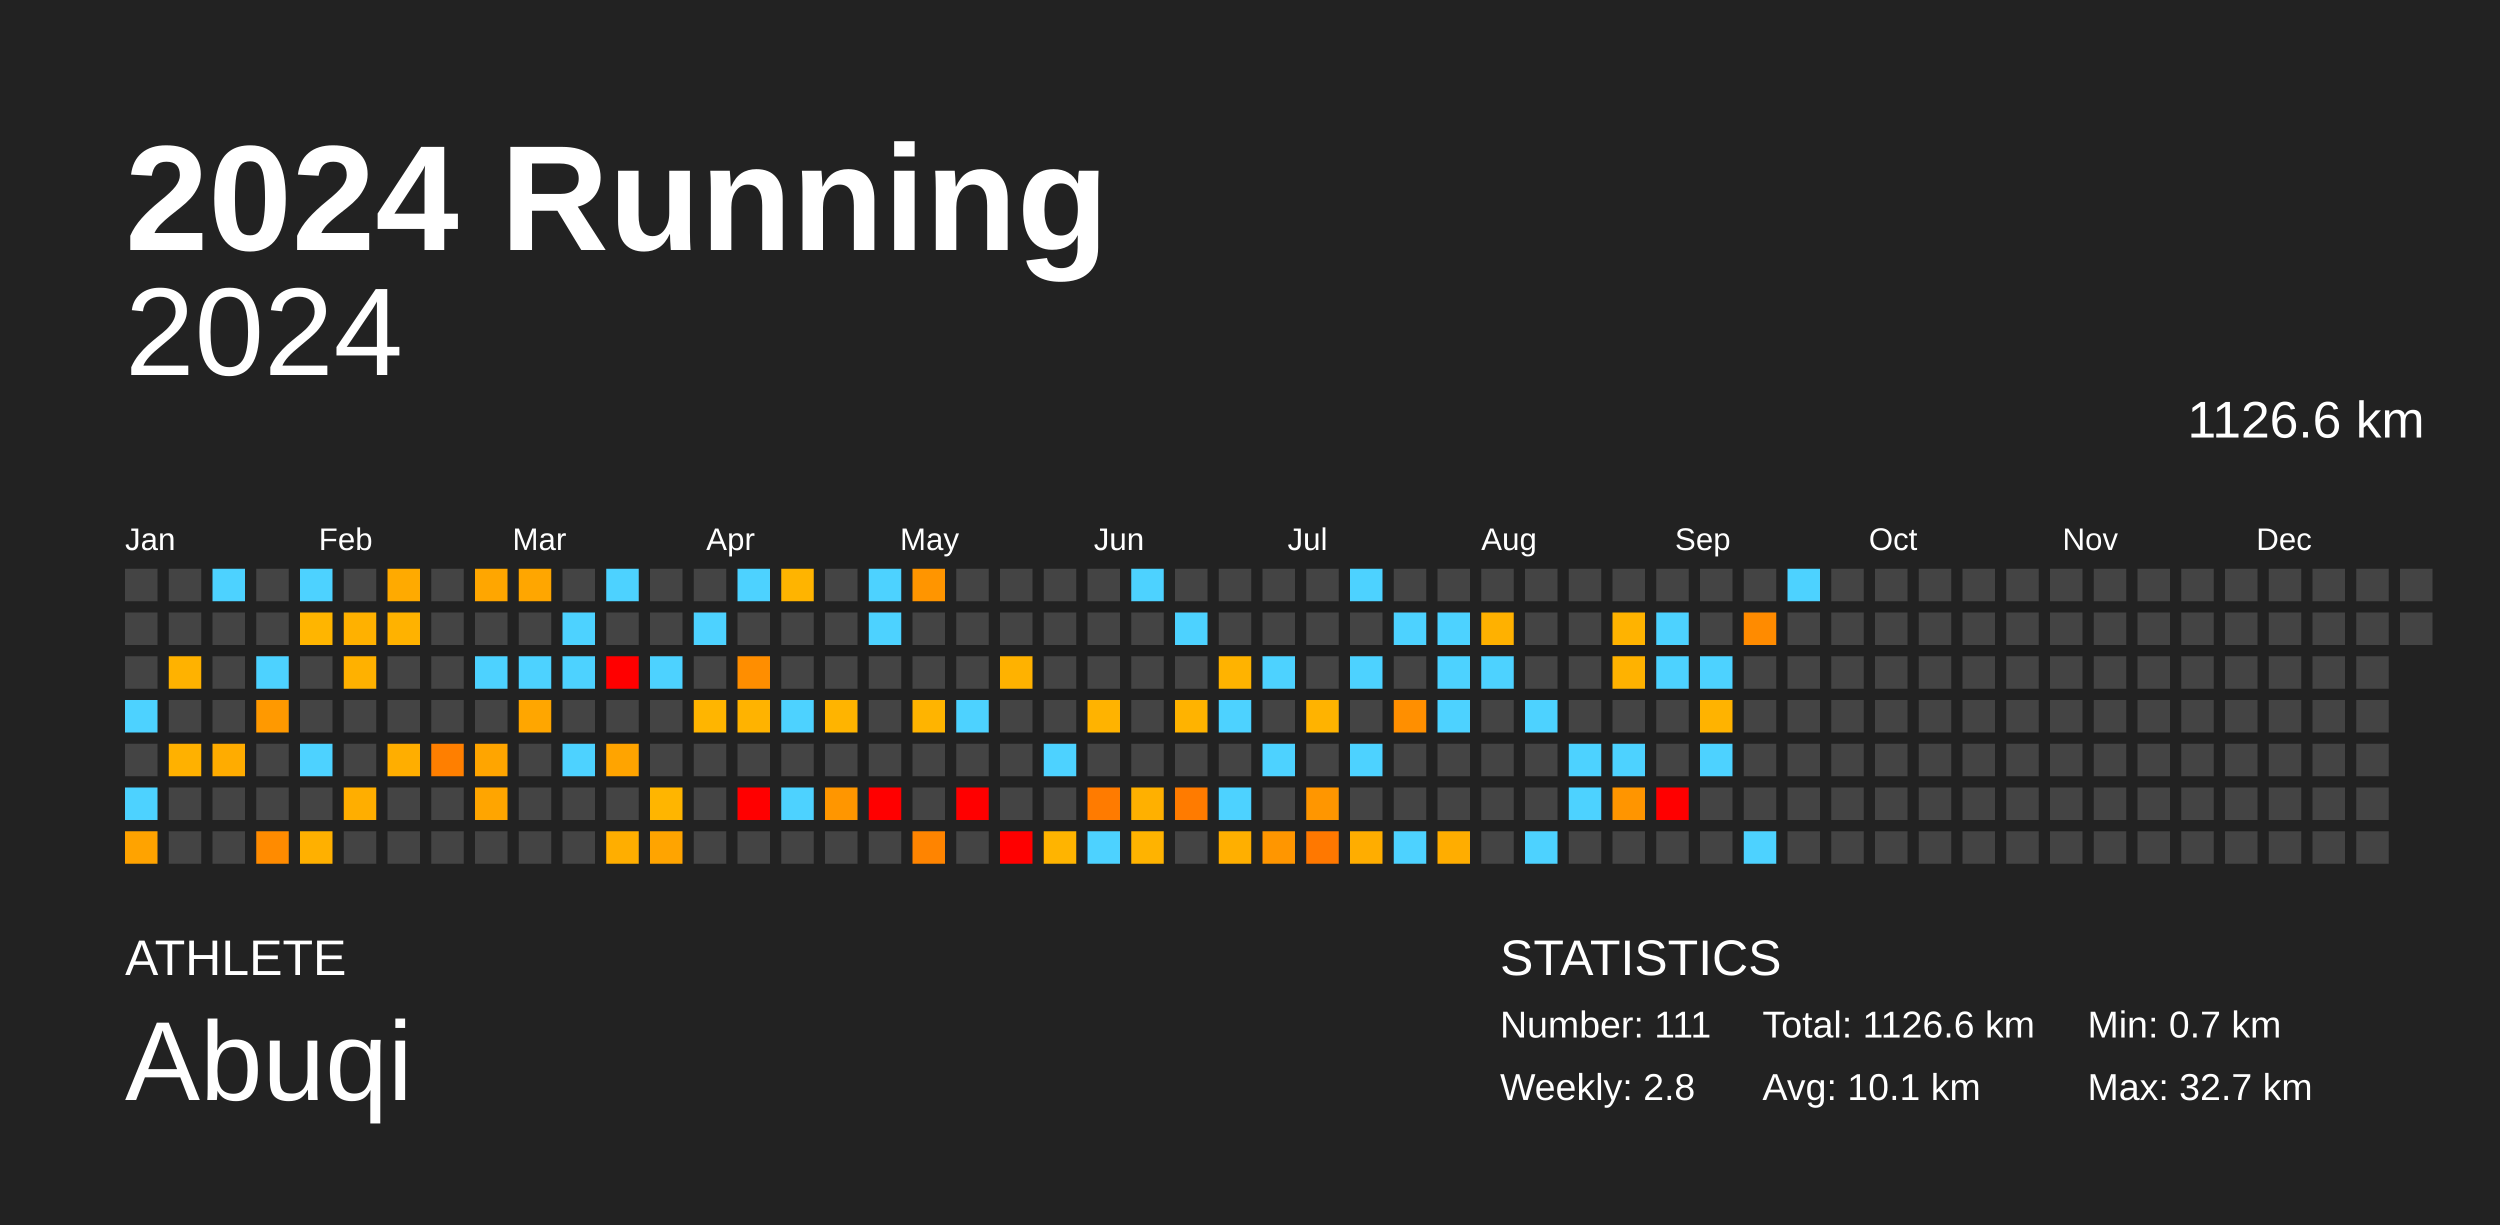
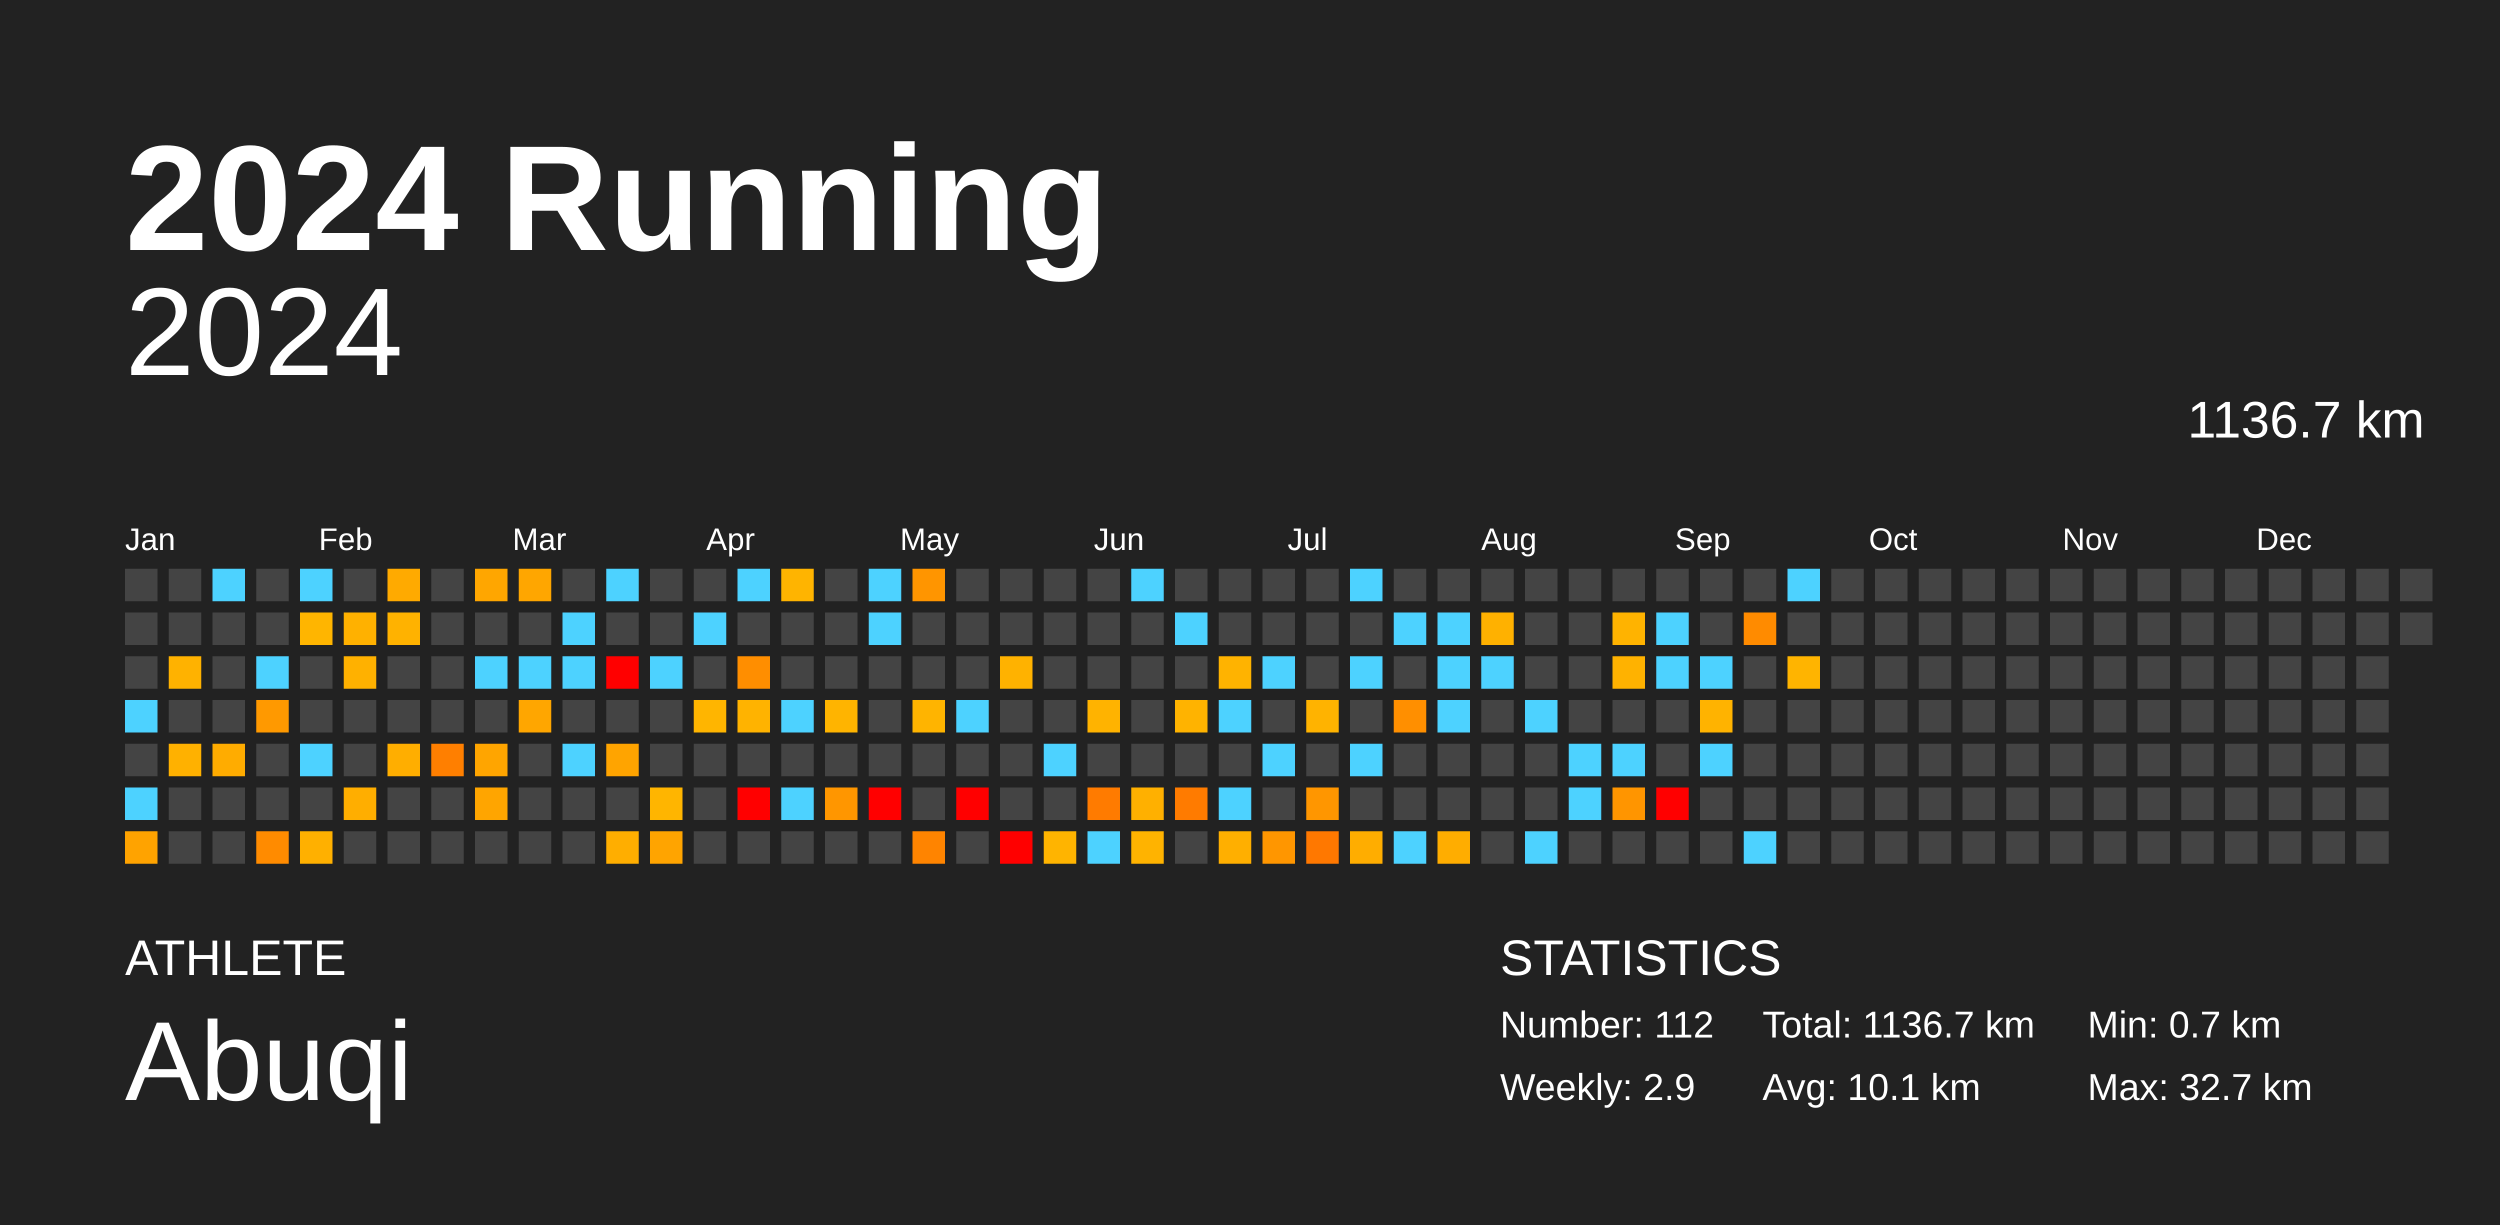
<svg xmlns="http://www.w3.org/2000/svg" baseProfile="full" height="98mm" version="1.1" viewBox="0,0,200,98" width="200mm">
  <defs />
  <rect fill="#222222" height="98" width="200" x="0" y="0" />
  <text fill="#FFFFFF" style="font-size:12px; font-family:Arial; font-weight:bold;" x="10" y="20">2024 Running</text>
  <text fill="#FFFFFF" style="font-size:4px; font-family:Arial" x="10" y="78">ATHLETE</text>
  <text fill="#FFFFFF" style="font-size:9px; font-family:Arial" x="10" y="88">Abuqi</text>
  <text fill="#FFFFFF" style="font-size:4px; font-family:Arial" x="120" y="78">STATISTICS</text>
-   <text fill="#FFFFFF" style="font-size:3px; font-family:Arial" x="120" y="83">Number: 111</text>
-   <text fill="#FFFFFF" style="font-size:3px; font-family:Arial" x="120" y="88">Weekly: 2.8</text>
-   <text fill="#FFFFFF" style="font-size:3px; font-family:Arial" x="141" y="83">Total: 1126.6 km</text>
+   <text fill="#FFFFFF" style="font-size:3px; font-family:Arial" x="120" y="83">Number: 112</text>
+   <text fill="#FFFFFF" style="font-size:3px; font-family:Arial" x="120" y="88">Weekly: 2.9</text>
+   <text fill="#FFFFFF" style="font-size:3px; font-family:Arial" x="141" y="83">Total: 1136.7 km</text>
  <text fill="#FFFFFF" style="font-size:3px; font-family:Arial" x="141" y="88">Avg: 10.1 km</text>
  <text fill="#FFFFFF" style="font-size:3px; font-family:Arial" x="167" y="83">Min: 0.7 km</text>
  <text fill="#FFFFFF" style="font-size:3px; font-family:Arial" x="167" y="88">Max: 32.7 km</text>
  <text alignment-baseline="hanging" fill="#FFFFFF" style="font-size:10.0px; font-family:Arial;" x="10" y="30">2024</text>
-   <text alignment-baseline="hanging" fill="#FFFFFF" style="font-size:4.125px; font-family:Arial;" x="175" y="35">1126.6 km</text>
+   <text alignment-baseline="hanging" fill="#FFFFFF" style="font-size:4.125px; font-family:Arial;" x="175" y="35">1136.7 km</text>
  <text fill="#FFFFFF" style="font-size:2.5px; font-family:Arial" x="10.0" y="44">Jan</text>
  <text fill="#FFFFFF" style="font-size:2.5px; font-family:Arial" x="25.5" y="44">Feb</text>
  <text fill="#FFFFFF" style="font-size:2.5px; font-family:Arial" x="41.0" y="44">Mar</text>
  <text fill="#FFFFFF" style="font-size:2.5px; font-family:Arial" x="56.5" y="44">Apr</text>
  <text fill="#FFFFFF" style="font-size:2.5px; font-family:Arial" x="72.0" y="44">May</text>
  <text fill="#FFFFFF" style="font-size:2.5px; font-family:Arial" x="87.5" y="44">Jun</text>
  <text fill="#FFFFFF" style="font-size:2.5px; font-family:Arial" x="103.0" y="44">Jul</text>
  <text fill="#FFFFFF" style="font-size:2.5px; font-family:Arial" x="118.5" y="44">Aug</text>
  <text fill="#FFFFFF" style="font-size:2.5px; font-family:Arial" x="134.0" y="44">Sep</text>
  <text fill="#FFFFFF" style="font-size:2.5px; font-family:Arial" x="149.5" y="44">Oct</text>
  <text fill="#FFFFFF" style="font-size:2.5px; font-family:Arial" x="165.0" y="44">Nov</text>
  <text fill="#FFFFFF" style="font-size:2.5px; font-family:Arial" x="180.5" y="44">Dec</text>
  <rect fill="#444444" height="2.6" width="2.6" x="10.0" y="45.5" />
  <rect fill="#444444" height="2.6" width="2.6" x="10.0" y="49.0" />
  <rect fill="#444444" height="2.6" width="2.6" x="10.0" y="52.5" />
  <rect fill="#4dd2ff" height="2.6" width="2.6" x="10.0" y="56.0" />
  <rect fill="#444444" height="2.6" width="2.6" x="10.0" y="59.5" />
  <rect fill="#4dd2ff" height="2.6" width="2.6" x="10.0" y="63.0" />
  <rect fill="#ffa300" height="2.6" width="2.6" x="10.0" y="66.5" />
  <rect fill="#444444" height="2.6" width="2.6" x="13.5" y="45.5" />
  <rect fill="#444444" height="2.6" width="2.6" x="13.5" y="49.0" />
  <rect fill="#ffb200" height="2.6" width="2.6" x="13.5" y="52.5" />
  <rect fill="#444444" height="2.6" width="2.6" x="13.5" y="56.0" />
  <rect fill="#ffb100" height="2.6" width="2.6" x="13.5" y="59.5" />
  <rect fill="#444444" height="2.6" width="2.6" x="13.5" y="63.0" />
  <rect fill="#444444" height="2.6" width="2.6" x="13.5" y="66.5" />
  <rect fill="#4dd2ff" height="2.6" width="2.6" x="17.0" y="45.5" />
  <rect fill="#444444" height="2.6" width="2.6" x="17.0" y="49.0" />
  <rect fill="#444444" height="2.6" width="2.6" x="17.0" y="52.5" />
  <rect fill="#444444" height="2.6" width="2.6" x="17.0" y="56.0" />
  <rect fill="#ffac00" height="2.6" width="2.6" x="17.0" y="59.5" />
  <rect fill="#444444" height="2.6" width="2.6" x="17.0" y="63.0" />
  <rect fill="#444444" height="2.6" width="2.6" x="17.0" y="66.5" />
  <rect fill="#444444" height="2.6" width="2.6" x="20.5" y="45.5" />
  <rect fill="#444444" height="2.6" width="2.6" x="20.5" y="49.0" />
  <rect fill="#4dd2ff" height="2.6" width="2.6" x="20.5" y="52.5" />
  <rect fill="#ff9900" height="2.6" width="2.6" x="20.5" y="56.0" />
  <rect fill="#444444" height="2.6" width="2.6" x="20.5" y="59.5" />
  <rect fill="#444444" height="2.6" width="2.6" x="20.5" y="63.0" />
  <rect fill="#ff8b00" height="2.6" width="2.6" x="20.5" y="66.5" />
  <rect fill="#4dd2ff" height="2.6" width="2.6" x="24.0" y="45.5" />
  <rect fill="#ffb500" height="2.6" width="2.6" x="24.0" y="49.0" />
  <rect fill="#444444" height="2.6" width="2.6" x="24.0" y="52.5" />
  <rect fill="#444444" height="2.6" width="2.6" x="24.0" y="56.0" />
  <rect fill="#4dd2ff" height="2.6" width="2.6" x="24.0" y="59.5" />
  <rect fill="#444444" height="2.6" width="2.6" x="24.0" y="63.0" />
  <rect fill="#ffb000" height="2.6" width="2.6" x="24.0" y="66.5" />
  <rect fill="#444444" height="2.6" width="2.6" x="27.5" y="45.5" />
  <rect fill="#ffb100" height="2.6" width="2.6" x="27.5" y="49.0" />
  <rect fill="#ffb100" height="2.6" width="2.6" x="27.5" y="52.5" />
  <rect fill="#444444" height="2.6" width="2.6" x="27.5" y="56.0" />
  <rect fill="#444444" height="2.6" width="2.6" x="27.5" y="59.5" />
  <rect fill="#ffae00" height="2.6" width="2.6" x="27.5" y="63.0" />
  <rect fill="#444444" height="2.6" width="2.6" x="27.5" y="66.5" />
  <rect fill="#ffaa00" height="2.6" width="2.6" x="31.0" y="45.5" />
  <rect fill="#ffb200" height="2.6" width="2.6" x="31.0" y="49.0" />
  <rect fill="#444444" height="2.6" width="2.6" x="31.0" y="52.5" />
  <rect fill="#444444" height="2.6" width="2.6" x="31.0" y="56.0" />
  <rect fill="#ffae00" height="2.6" width="2.6" x="31.0" y="59.5" />
  <rect fill="#444444" height="2.6" width="2.6" x="31.0" y="63.0" />
  <rect fill="#444444" height="2.6" width="2.6" x="31.0" y="66.5" />
  <rect fill="#444444" height="2.6" width="2.6" x="34.5" y="45.5" />
  <rect fill="#444444" height="2.6" width="2.6" x="34.5" y="49.0" />
  <rect fill="#444444" height="2.6" width="2.6" x="34.5" y="52.5" />
  <rect fill="#444444" height="2.6" width="2.6" x="34.5" y="56.0" />
  <rect fill="#ff7f00" height="2.6" width="2.6" x="34.5" y="59.5" />
  <rect fill="#444444" height="2.6" width="2.6" x="34.5" y="63.0" />
  <rect fill="#444444" height="2.6" width="2.6" x="34.5" y="66.5" />
  <rect fill="#ffa600" height="2.6" width="2.6" x="38.0" y="45.5" />
  <rect fill="#444444" height="2.6" width="2.6" x="38.0" y="49.0" />
  <rect fill="#4dd2ff" height="2.6" width="2.6" x="38.0" y="52.5" />
  <rect fill="#444444" height="2.6" width="2.6" x="38.0" y="56.0" />
  <rect fill="#ffa500" height="2.6" width="2.6" x="38.0" y="59.5" />
  <rect fill="#ffa500" height="2.6" width="2.6" x="38.0" y="63.0" />
  <rect fill="#444444" height="2.6" width="2.6" x="38.0" y="66.5" />
  <rect fill="#ffa600" height="2.6" width="2.6" x="41.5" y="45.5" />
  <rect fill="#444444" height="2.6" width="2.6" x="41.5" y="49.0" />
  <rect fill="#4dd2ff" height="2.6" width="2.6" x="41.5" y="52.5" />
  <rect fill="#ffa600" height="2.6" width="2.6" x="41.5" y="56.0" />
  <rect fill="#444444" height="2.6" width="2.6" x="41.5" y="59.5" />
  <rect fill="#444444" height="2.6" width="2.6" x="41.5" y="63.0" />
  <rect fill="#444444" height="2.6" width="2.6" x="41.5" y="66.5" />
  <rect fill="#444444" height="2.6" width="2.6" x="45.0" y="45.5" />
  <rect fill="#4dd2ff" height="2.6" width="2.6" x="45.0" y="49.0" />
  <rect fill="#4dd2ff" height="2.6" width="2.6" x="45.0" y="52.5" />
  <rect fill="#444444" height="2.6" width="2.6" x="45.0" y="56.0" />
  <rect fill="#4dd2ff" height="2.6" width="2.6" x="45.0" y="59.5" />
  <rect fill="#444444" height="2.6" width="2.6" x="45.0" y="63.0" />
  <rect fill="#444444" height="2.6" width="2.6" x="45.0" y="66.5" />
  <rect fill="#4dd2ff" height="2.6" width="2.6" x="48.5" y="45.5" />
  <rect fill="#444444" height="2.6" width="2.6" x="48.5" y="49.0" />
  <rect fill="red" height="2.6" width="2.6" x="48.5" y="52.5" />
  <rect fill="#444444" height="2.6" width="2.6" x="48.5" y="56.0" />
  <rect fill="#ffa400" height="2.6" width="2.6" x="48.5" y="59.5" />
  <rect fill="#444444" height="2.6" width="2.6" x="48.5" y="63.0" />
  <rect fill="#ffae00" height="2.6" width="2.6" x="48.5" y="66.5" />
  <rect fill="#444444" height="2.6" width="2.6" x="52.0" y="45.5" />
  <rect fill="#444444" height="2.6" width="2.6" x="52.0" y="49.0" />
  <rect fill="#4dd2ff" height="2.6" width="2.6" x="52.0" y="52.5" />
  <rect fill="#444444" height="2.6" width="2.6" x="52.0" y="56.0" />
  <rect fill="#444444" height="2.6" width="2.6" x="52.0" y="59.5" />
  <rect fill="#ffb500" height="2.6" width="2.6" x="52.0" y="63.0" />
  <rect fill="#ffa400" height="2.6" width="2.6" x="52.0" y="66.5" />
  <rect fill="#444444" height="2.6" width="2.6" x="55.5" y="45.5" />
  <rect fill="#4dd2ff" height="2.6" width="2.6" x="55.5" y="49.0" />
  <rect fill="#444444" height="2.6" width="2.6" x="55.5" y="52.5" />
  <rect fill="#ffb500" height="2.6" width="2.6" x="55.5" y="56.0" />
  <rect fill="#444444" height="2.6" width="2.6" x="55.5" y="59.5" />
  <rect fill="#444444" height="2.6" width="2.6" x="55.5" y="63.0" />
  <rect fill="#444444" height="2.6" width="2.6" x="55.5" y="66.5" />
  <rect fill="#4dd2ff" height="2.6" width="2.6" x="59.0" y="45.5" />
  <rect fill="#444444" height="2.6" width="2.6" x="59.0" y="49.0" />
  <rect fill="#ff8e00" height="2.6" width="2.6" x="59.0" y="52.5" />
  <rect fill="#ffb300" height="2.6" width="2.6" x="59.0" y="56.0" />
  <rect fill="#444444" height="2.6" width="2.6" x="59.0" y="59.5" />
  <rect fill="red" height="2.6" width="2.6" x="59.0" y="63.0" />
  <rect fill="#444444" height="2.6" width="2.6" x="59.0" y="66.5" />
  <rect fill="#ffb400" height="2.6" width="2.6" x="62.5" y="45.5" />
  <rect fill="#444444" height="2.6" width="2.6" x="62.5" y="49.0" />
  <rect fill="#444444" height="2.6" width="2.6" x="62.5" y="52.5" />
  <rect fill="#4dd2ff" height="2.6" width="2.6" x="62.5" y="56.0" />
  <rect fill="#444444" height="2.6" width="2.6" x="62.5" y="59.5" />
  <rect fill="#4dd2ff" height="2.6" width="2.6" x="62.5" y="63.0" />
  <rect fill="#444444" height="2.6" width="2.6" x="62.5" y="66.5" />
  <rect fill="#444444" height="2.6" width="2.6" x="66.0" y="45.5" />
  <rect fill="#444444" height="2.6" width="2.6" x="66.0" y="49.0" />
  <rect fill="#444444" height="2.6" width="2.6" x="66.0" y="52.5" />
  <rect fill="#ffb400" height="2.6" width="2.6" x="66.0" y="56.0" />
  <rect fill="#444444" height="2.6" width="2.6" x="66.0" y="59.5" />
  <rect fill="#ff9600" height="2.6" width="2.6" x="66.0" y="63.0" />
  <rect fill="#444444" height="2.6" width="2.6" x="66.0" y="66.5" />
  <rect fill="#4dd2ff" height="2.6" width="2.6" x="69.5" y="45.5" />
  <rect fill="#4dd2ff" height="2.6" width="2.6" x="69.5" y="49.0" />
  <rect fill="#444444" height="2.6" width="2.6" x="69.5" y="52.5" />
  <rect fill="#444444" height="2.6" width="2.6" x="69.5" y="56.0" />
  <rect fill="#444444" height="2.6" width="2.6" x="69.5" y="59.5" />
  <rect fill="red" height="2.6" width="2.6" x="69.5" y="63.0" />
  <rect fill="#444444" height="2.6" width="2.6" x="69.5" y="66.5" />
  <rect fill="#ff9500" height="2.6" width="2.6" x="73.0" y="45.5" />
  <rect fill="#444444" height="2.6" width="2.6" x="73.0" y="49.0" />
  <rect fill="#444444" height="2.6" width="2.6" x="73.0" y="52.5" />
  <rect fill="#ffb400" height="2.6" width="2.6" x="73.0" y="56.0" />
  <rect fill="#444444" height="2.6" width="2.6" x="73.0" y="59.5" />
  <rect fill="#444444" height="2.6" width="2.6" x="73.0" y="63.0" />
  <rect fill="#ff8400" height="2.6" width="2.6" x="73.0" y="66.5" />
  <rect fill="#444444" height="2.6" width="2.6" x="76.5" y="45.5" />
  <rect fill="#444444" height="2.6" width="2.6" x="76.5" y="49.0" />
  <rect fill="#444444" height="2.6" width="2.6" x="76.5" y="52.5" />
  <rect fill="#4dd2ff" height="2.6" width="2.6" x="76.5" y="56.0" />
  <rect fill="#444444" height="2.6" width="2.6" x="76.5" y="59.5" />
  <rect fill="red" height="2.6" width="2.6" x="76.5" y="63.0" />
  <rect fill="#444444" height="2.6" width="2.6" x="76.5" y="66.5" />
  <rect fill="#444444" height="2.6" width="2.6" x="80.0" y="45.5" />
  <rect fill="#444444" height="2.6" width="2.6" x="80.0" y="49.0" />
  <rect fill="#ffb200" height="2.6" width="2.6" x="80.0" y="52.5" />
  <rect fill="#444444" height="2.6" width="2.6" x="80.0" y="56.0" />
  <rect fill="#444444" height="2.6" width="2.6" x="80.0" y="59.5" />
  <rect fill="#444444" height="2.6" width="2.6" x="80.0" y="63.0" />
  <rect fill="red" height="2.6" width="2.6" x="80.0" y="66.5" />
  <rect fill="#444444" height="2.6" width="2.6" x="83.5" y="45.5" />
  <rect fill="#444444" height="2.6" width="2.6" x="83.5" y="49.0" />
  <rect fill="#444444" height="2.6" width="2.6" x="83.5" y="52.5" />
  <rect fill="#444444" height="2.6" width="2.6" x="83.5" y="56.0" />
  <rect fill="#4dd2ff" height="2.6" width="2.6" x="83.5" y="59.5" />
  <rect fill="#444444" height="2.6" width="2.6" x="83.5" y="63.0" />
  <rect fill="#ffb400" height="2.6" width="2.6" x="83.5" y="66.5" />
  <rect fill="#444444" height="2.6" width="2.6" x="87.0" y="45.5" />
  <rect fill="#444444" height="2.6" width="2.6" x="87.0" y="49.0" />
  <rect fill="#444444" height="2.6" width="2.6" x="87.0" y="52.5" />
  <rect fill="#ffb300" height="2.6" width="2.6" x="87.0" y="56.0" />
  <rect fill="#444444" height="2.6" width="2.6" x="87.0" y="59.5" />
  <rect fill="#ff7b00" height="2.6" width="2.6" x="87.0" y="63.0" />
  <rect fill="#4dd2ff" height="2.6" width="2.6" x="87.0" y="66.5" />
  <rect fill="#4dd2ff" height="2.6" width="2.6" x="90.5" y="45.5" />
  <rect fill="#444444" height="2.6" width="2.6" x="90.5" y="49.0" />
  <rect fill="#444444" height="2.6" width="2.6" x="90.5" y="52.5" />
  <rect fill="#444444" height="2.6" width="2.6" x="90.5" y="56.0" />
  <rect fill="#444444" height="2.6" width="2.6" x="90.5" y="59.5" />
  <rect fill="#ffb000" height="2.6" width="2.6" x="90.5" y="63.0" />
  <rect fill="#ffb300" height="2.6" width="2.6" x="90.5" y="66.5" />
  <rect fill="#444444" height="2.6" width="2.6" x="94.0" y="45.5" />
  <rect fill="#4dd2ff" height="2.6" width="2.6" x="94.0" y="49.0" />
  <rect fill="#444444" height="2.6" width="2.6" x="94.0" y="52.5" />
  <rect fill="#ffb300" height="2.6" width="2.6" x="94.0" y="56.0" />
  <rect fill="#444444" height="2.6" width="2.6" x="94.0" y="59.5" />
  <rect fill="#ff7b00" height="2.6" width="2.6" x="94.0" y="63.0" />
  <rect fill="#444444" height="2.6" width="2.6" x="94.0" y="66.5" />
  <rect fill="#444444" height="2.6" width="2.6" x="97.5" y="45.5" />
  <rect fill="#444444" height="2.6" width="2.6" x="97.5" y="49.0" />
  <rect fill="#ffb300" height="2.6" width="2.6" x="97.5" y="52.5" />
  <rect fill="#4dd2ff" height="2.6" width="2.6" x="97.5" y="56.0" />
  <rect fill="#444444" height="2.6" width="2.6" x="97.5" y="59.5" />
  <rect fill="#4dd2ff" height="2.6" width="2.6" x="97.5" y="63.0" />
  <rect fill="#ffaf00" height="2.6" width="2.6" x="97.5" y="66.5" />
  <rect fill="#444444" height="2.6" width="2.6" x="101.0" y="45.5" />
  <rect fill="#444444" height="2.6" width="2.6" x="101.0" y="49.0" />
  <rect fill="#4dd2ff" height="2.6" width="2.6" x="101.0" y="52.5" />
  <rect fill="#444444" height="2.6" width="2.6" x="101.0" y="56.0" />
  <rect fill="#4dd2ff" height="2.6" width="2.6" x="101.0" y="59.5" />
  <rect fill="#444444" height="2.6" width="2.6" x="101.0" y="63.0" />
  <rect fill="#ff9600" height="2.6" width="2.6" x="101.0" y="66.5" />
  <rect fill="#444444" height="2.6" width="2.6" x="104.5" y="45.5" />
  <rect fill="#444444" height="2.6" width="2.6" x="104.5" y="49.0" />
  <rect fill="#444444" height="2.6" width="2.6" x="104.5" y="52.5" />
  <rect fill="#ffb300" height="2.6" width="2.6" x="104.5" y="56.0" />
  <rect fill="#444444" height="2.6" width="2.6" x="104.5" y="59.5" />
  <rect fill="#ff9600" height="2.6" width="2.6" x="104.5" y="63.0" />
  <rect fill="#ff7800" height="2.6" width="2.6" x="104.5" y="66.5" />
  <rect fill="#4dd2ff" height="2.6" width="2.6" x="108.0" y="45.5" />
  <rect fill="#444444" height="2.6" width="2.6" x="108.0" y="49.0" />
  <rect fill="#4dd2ff" height="2.6" width="2.6" x="108.0" y="52.5" />
  <rect fill="#444444" height="2.6" width="2.6" x="108.0" y="56.0" />
  <rect fill="#4dd2ff" height="2.6" width="2.6" x="108.0" y="59.5" />
  <rect fill="#444444" height="2.6" width="2.6" x="108.0" y="63.0" />
  <rect fill="#ffad00" height="2.6" width="2.6" x="108.0" y="66.5" />
  <rect fill="#444444" height="2.6" width="2.6" x="111.5" y="45.5" />
  <rect fill="#4dd2ff" height="2.6" width="2.6" x="111.5" y="49.0" />
  <rect fill="#444444" height="2.6" width="2.6" x="111.5" y="52.5" />
  <rect fill="#ff8f00" height="2.6" width="2.6" x="111.5" y="56.0" />
  <rect fill="#444444" height="2.6" width="2.6" x="111.5" y="59.5" />
  <rect fill="#444444" height="2.6" width="2.6" x="111.5" y="63.0" />
  <rect fill="#4dd2ff" height="2.6" width="2.6" x="111.5" y="66.5" />
  <rect fill="#444444" height="2.6" width="2.6" x="115.0" y="45.5" />
  <rect fill="#4dd2ff" height="2.6" width="2.6" x="115.0" y="49.0" />
  <rect fill="#4dd2ff" height="2.6" width="2.6" x="115.0" y="52.5" />
  <rect fill="#4dd2ff" height="2.6" width="2.6" x="115.0" y="56.0" />
  <rect fill="#444444" height="2.6" width="2.6" x="115.0" y="59.5" />
  <rect fill="#444444" height="2.6" width="2.6" x="115.0" y="63.0" />
  <rect fill="#ffad00" height="2.6" width="2.6" x="115.0" y="66.5" />
  <rect fill="#444444" height="2.6" width="2.6" x="118.5" y="45.5" />
  <rect fill="#ffb100" height="2.6" width="2.6" x="118.5" y="49.0" />
  <rect fill="#4dd2ff" height="2.6" width="2.6" x="118.5" y="52.5" />
  <rect fill="#444444" height="2.6" width="2.6" x="118.5" y="56.0" />
  <rect fill="#444444" height="2.6" width="2.6" x="118.5" y="59.5" />
  <rect fill="#444444" height="2.6" width="2.6" x="118.5" y="63.0" />
  <rect fill="#444444" height="2.6" width="2.6" x="118.5" y="66.5" />
  <rect fill="#444444" height="2.6" width="2.6" x="122.0" y="45.5" />
  <rect fill="#444444" height="2.6" width="2.6" x="122.0" y="49.0" />
  <rect fill="#444444" height="2.6" width="2.6" x="122.0" y="52.5" />
  <rect fill="#4dd2ff" height="2.6" width="2.6" x="122.0" y="56.0" />
  <rect fill="#444444" height="2.6" width="2.6" x="122.0" y="59.5" />
  <rect fill="#444444" height="2.6" width="2.6" x="122.0" y="63.0" />
  <rect fill="#4dd2ff" height="2.6" width="2.6" x="122.0" y="66.5" />
  <rect fill="#444444" height="2.6" width="2.6" x="125.5" y="45.5" />
  <rect fill="#444444" height="2.6" width="2.6" x="125.5" y="49.0" />
  <rect fill="#444444" height="2.6" width="2.6" x="125.5" y="52.5" />
  <rect fill="#444444" height="2.6" width="2.6" x="125.5" y="56.0" />
  <rect fill="#4dd2ff" height="2.6" width="2.6" x="125.5" y="59.5" />
  <rect fill="#4dd2ff" height="2.6" width="2.6" x="125.5" y="63.0" />
  <rect fill="#444444" height="2.6" width="2.6" x="125.5" y="66.5" />
  <rect fill="#444444" height="2.6" width="2.6" x="129.0" y="45.5" />
  <rect fill="#ffb300" height="2.6" width="2.6" x="129.0" y="49.0" />
  <rect fill="#ffb200" height="2.6" width="2.6" x="129.0" y="52.5" />
  <rect fill="#444444" height="2.6" width="2.6" x="129.0" y="56.0" />
  <rect fill="#4dd2ff" height="2.6" width="2.6" x="129.0" y="59.5" />
  <rect fill="#ff9500" height="2.6" width="2.6" x="129.0" y="63.0" />
  <rect fill="#444444" height="2.6" width="2.6" x="129.0" y="66.5" />
  <rect fill="#444444" height="2.6" width="2.6" x="132.5" y="45.5" />
  <rect fill="#4dd2ff" height="2.6" width="2.6" x="132.5" y="49.0" />
  <rect fill="#4dd2ff" height="2.6" width="2.6" x="132.5" y="52.5" />
  <rect fill="#444444" height="2.6" width="2.6" x="132.5" y="56.0" />
  <rect fill="#444444" height="2.6" width="2.6" x="132.5" y="59.5" />
  <rect fill="red" height="2.6" width="2.6" x="132.5" y="63.0" />
  <rect fill="#444444" height="2.6" width="2.6" x="132.5" y="66.5" />
  <rect fill="#444444" height="2.6" width="2.6" x="136.0" y="45.5" />
  <rect fill="#444444" height="2.6" width="2.6" x="136.0" y="49.0" />
  <rect fill="#4dd2ff" height="2.6" width="2.6" x="136.0" y="52.5" />
  <rect fill="#ffb300" height="2.6" width="2.6" x="136.0" y="56.0" />
  <rect fill="#4dd2ff" height="2.6" width="2.6" x="136.0" y="59.5" />
  <rect fill="#444444" height="2.6" width="2.6" x="136.0" y="63.0" />
  <rect fill="#444444" height="2.6" width="2.6" x="136.0" y="66.5" />
  <rect fill="#444444" height="2.6" width="2.6" x="139.5" y="45.5" />
  <rect fill="#ff8b00" height="2.6" width="2.6" x="139.5" y="49.0" />
  <rect fill="#444444" height="2.6" width="2.6" x="139.5" y="52.5" />
  <rect fill="#444444" height="2.6" width="2.6" x="139.5" y="56.0" />
  <rect fill="#444444" height="2.6" width="2.6" x="139.5" y="59.5" />
  <rect fill="#444444" height="2.6" width="2.6" x="139.5" y="63.0" />
  <rect fill="#4dd2ff" height="2.6" width="2.6" x="139.5" y="66.5" />
  <rect fill="#4dd2ff" height="2.6" width="2.6" x="143.0" y="45.5" />
  <rect fill="#444444" height="2.6" width="2.6" x="143.0" y="49.0" />
-   <rect fill="#444444" height="2.6" width="2.6" x="143.0" y="52.5" />
+   <rect fill="#ffb400" height="2.6" width="2.6" x="143.0" y="52.5" />
  <rect fill="#444444" height="2.6" width="2.6" x="143.0" y="56.0" />
  <rect fill="#444444" height="2.6" width="2.6" x="143.0" y="59.5" />
  <rect fill="#444444" height="2.6" width="2.6" x="143.0" y="63.0" />
  <rect fill="#444444" height="2.6" width="2.6" x="143.0" y="66.5" />
  <rect fill="#444444" height="2.6" width="2.6" x="146.5" y="45.5" />
  <rect fill="#444444" height="2.6" width="2.6" x="146.5" y="49.0" />
  <rect fill="#444444" height="2.6" width="2.6" x="146.5" y="52.5" />
  <rect fill="#444444" height="2.6" width="2.6" x="146.5" y="56.0" />
  <rect fill="#444444" height="2.6" width="2.6" x="146.5" y="59.5" />
  <rect fill="#444444" height="2.6" width="2.6" x="146.5" y="63.0" />
  <rect fill="#444444" height="2.6" width="2.6" x="146.5" y="66.5" />
  <rect fill="#444444" height="2.6" width="2.6" x="150.0" y="45.5" />
  <rect fill="#444444" height="2.6" width="2.6" x="150.0" y="49.0" />
  <rect fill="#444444" height="2.6" width="2.6" x="150.0" y="52.5" />
  <rect fill="#444444" height="2.6" width="2.6" x="150.0" y="56.0" />
  <rect fill="#444444" height="2.6" width="2.6" x="150.0" y="59.5" />
  <rect fill="#444444" height="2.6" width="2.6" x="150.0" y="63.0" />
  <rect fill="#444444" height="2.6" width="2.6" x="150.0" y="66.5" />
  <rect fill="#444444" height="2.6" width="2.6" x="153.5" y="45.5" />
  <rect fill="#444444" height="2.6" width="2.6" x="153.5" y="49.0" />
  <rect fill="#444444" height="2.6" width="2.6" x="153.5" y="52.5" />
  <rect fill="#444444" height="2.6" width="2.6" x="153.5" y="56.0" />
  <rect fill="#444444" height="2.6" width="2.6" x="153.5" y="59.5" />
  <rect fill="#444444" height="2.6" width="2.6" x="153.5" y="63.0" />
  <rect fill="#444444" height="2.6" width="2.6" x="153.5" y="66.5" />
  <rect fill="#444444" height="2.6" width="2.6" x="157.0" y="45.5" />
  <rect fill="#444444" height="2.6" width="2.6" x="157.0" y="49.0" />
  <rect fill="#444444" height="2.6" width="2.6" x="157.0" y="52.5" />
  <rect fill="#444444" height="2.6" width="2.6" x="157.0" y="56.0" />
  <rect fill="#444444" height="2.6" width="2.6" x="157.0" y="59.5" />
  <rect fill="#444444" height="2.6" width="2.6" x="157.0" y="63.0" />
  <rect fill="#444444" height="2.6" width="2.6" x="157.0" y="66.5" />
  <rect fill="#444444" height="2.6" width="2.6" x="160.5" y="45.5" />
  <rect fill="#444444" height="2.6" width="2.6" x="160.5" y="49.0" />
  <rect fill="#444444" height="2.6" width="2.6" x="160.5" y="52.5" />
  <rect fill="#444444" height="2.6" width="2.6" x="160.5" y="56.0" />
  <rect fill="#444444" height="2.6" width="2.6" x="160.5" y="59.5" />
  <rect fill="#444444" height="2.6" width="2.6" x="160.5" y="63.0" />
  <rect fill="#444444" height="2.6" width="2.6" x="160.5" y="66.5" />
  <rect fill="#444444" height="2.6" width="2.6" x="164.0" y="45.5" />
  <rect fill="#444444" height="2.6" width="2.6" x="164.0" y="49.0" />
  <rect fill="#444444" height="2.6" width="2.6" x="164.0" y="52.5" />
  <rect fill="#444444" height="2.6" width="2.6" x="164.0" y="56.0" />
  <rect fill="#444444" height="2.6" width="2.6" x="164.0" y="59.5" />
  <rect fill="#444444" height="2.6" width="2.6" x="164.0" y="63.0" />
  <rect fill="#444444" height="2.6" width="2.6" x="164.0" y="66.5" />
  <rect fill="#444444" height="2.6" width="2.6" x="167.5" y="45.5" />
  <rect fill="#444444" height="2.6" width="2.6" x="167.5" y="49.0" />
  <rect fill="#444444" height="2.6" width="2.6" x="167.5" y="52.5" />
  <rect fill="#444444" height="2.6" width="2.6" x="167.5" y="56.0" />
  <rect fill="#444444" height="2.6" width="2.6" x="167.5" y="59.5" />
  <rect fill="#444444" height="2.6" width="2.6" x="167.5" y="63.0" />
  <rect fill="#444444" height="2.6" width="2.6" x="167.5" y="66.5" />
  <rect fill="#444444" height="2.6" width="2.6" x="171.0" y="45.5" />
  <rect fill="#444444" height="2.6" width="2.6" x="171.0" y="49.0" />
  <rect fill="#444444" height="2.6" width="2.6" x="171.0" y="52.5" />
  <rect fill="#444444" height="2.6" width="2.6" x="171.0" y="56.0" />
  <rect fill="#444444" height="2.6" width="2.6" x="171.0" y="59.5" />
  <rect fill="#444444" height="2.6" width="2.6" x="171.0" y="63.0" />
  <rect fill="#444444" height="2.6" width="2.6" x="171.0" y="66.5" />
  <rect fill="#444444" height="2.6" width="2.6" x="174.5" y="45.5" />
  <rect fill="#444444" height="2.6" width="2.6" x="174.5" y="49.0" />
  <rect fill="#444444" height="2.6" width="2.6" x="174.5" y="52.5" />
  <rect fill="#444444" height="2.6" width="2.6" x="174.5" y="56.0" />
  <rect fill="#444444" height="2.6" width="2.6" x="174.5" y="59.5" />
  <rect fill="#444444" height="2.6" width="2.6" x="174.5" y="63.0" />
  <rect fill="#444444" height="2.6" width="2.6" x="174.5" y="66.5" />
  <rect fill="#444444" height="2.6" width="2.6" x="178.0" y="45.5" />
  <rect fill="#444444" height="2.6" width="2.6" x="178.0" y="49.0" />
  <rect fill="#444444" height="2.6" width="2.6" x="178.0" y="52.5" />
  <rect fill="#444444" height="2.6" width="2.6" x="178.0" y="56.0" />
  <rect fill="#444444" height="2.6" width="2.6" x="178.0" y="59.5" />
  <rect fill="#444444" height="2.6" width="2.6" x="178.0" y="63.0" />
  <rect fill="#444444" height="2.6" width="2.6" x="178.0" y="66.5" />
  <rect fill="#444444" height="2.6" width="2.6" x="181.5" y="45.5" />
  <rect fill="#444444" height="2.6" width="2.6" x="181.5" y="49.0" />
  <rect fill="#444444" height="2.6" width="2.6" x="181.5" y="52.5" />
  <rect fill="#444444" height="2.6" width="2.6" x="181.5" y="56.0" />
  <rect fill="#444444" height="2.6" width="2.6" x="181.5" y="59.5" />
  <rect fill="#444444" height="2.6" width="2.6" x="181.5" y="63.0" />
  <rect fill="#444444" height="2.6" width="2.6" x="181.5" y="66.5" />
  <rect fill="#444444" height="2.6" width="2.6" x="185.0" y="45.5" />
  <rect fill="#444444" height="2.6" width="2.6" x="185.0" y="49.0" />
  <rect fill="#444444" height="2.6" width="2.6" x="185.0" y="52.5" />
  <rect fill="#444444" height="2.6" width="2.6" x="185.0" y="56.0" />
  <rect fill="#444444" height="2.6" width="2.6" x="185.0" y="59.5" />
  <rect fill="#444444" height="2.6" width="2.6" x="185.0" y="63.0" />
  <rect fill="#444444" height="2.6" width="2.6" x="185.0" y="66.5" />
  <rect fill="#444444" height="2.6" width="2.6" x="188.5" y="45.5" />
  <rect fill="#444444" height="2.6" width="2.6" x="188.5" y="49.0" />
  <rect fill="#444444" height="2.6" width="2.6" x="188.5" y="52.5" />
  <rect fill="#444444" height="2.6" width="2.6" x="188.5" y="56.0" />
  <rect fill="#444444" height="2.6" width="2.6" x="188.5" y="59.5" />
  <rect fill="#444444" height="2.6" width="2.6" x="188.5" y="63.0" />
  <rect fill="#444444" height="2.6" width="2.6" x="188.5" y="66.5" />
  <rect fill="#444444" height="2.6" width="2.6" x="192.0" y="45.5" />
  <rect fill="#444444" height="2.6" width="2.6" x="192.0" y="49.0" />
</svg>
